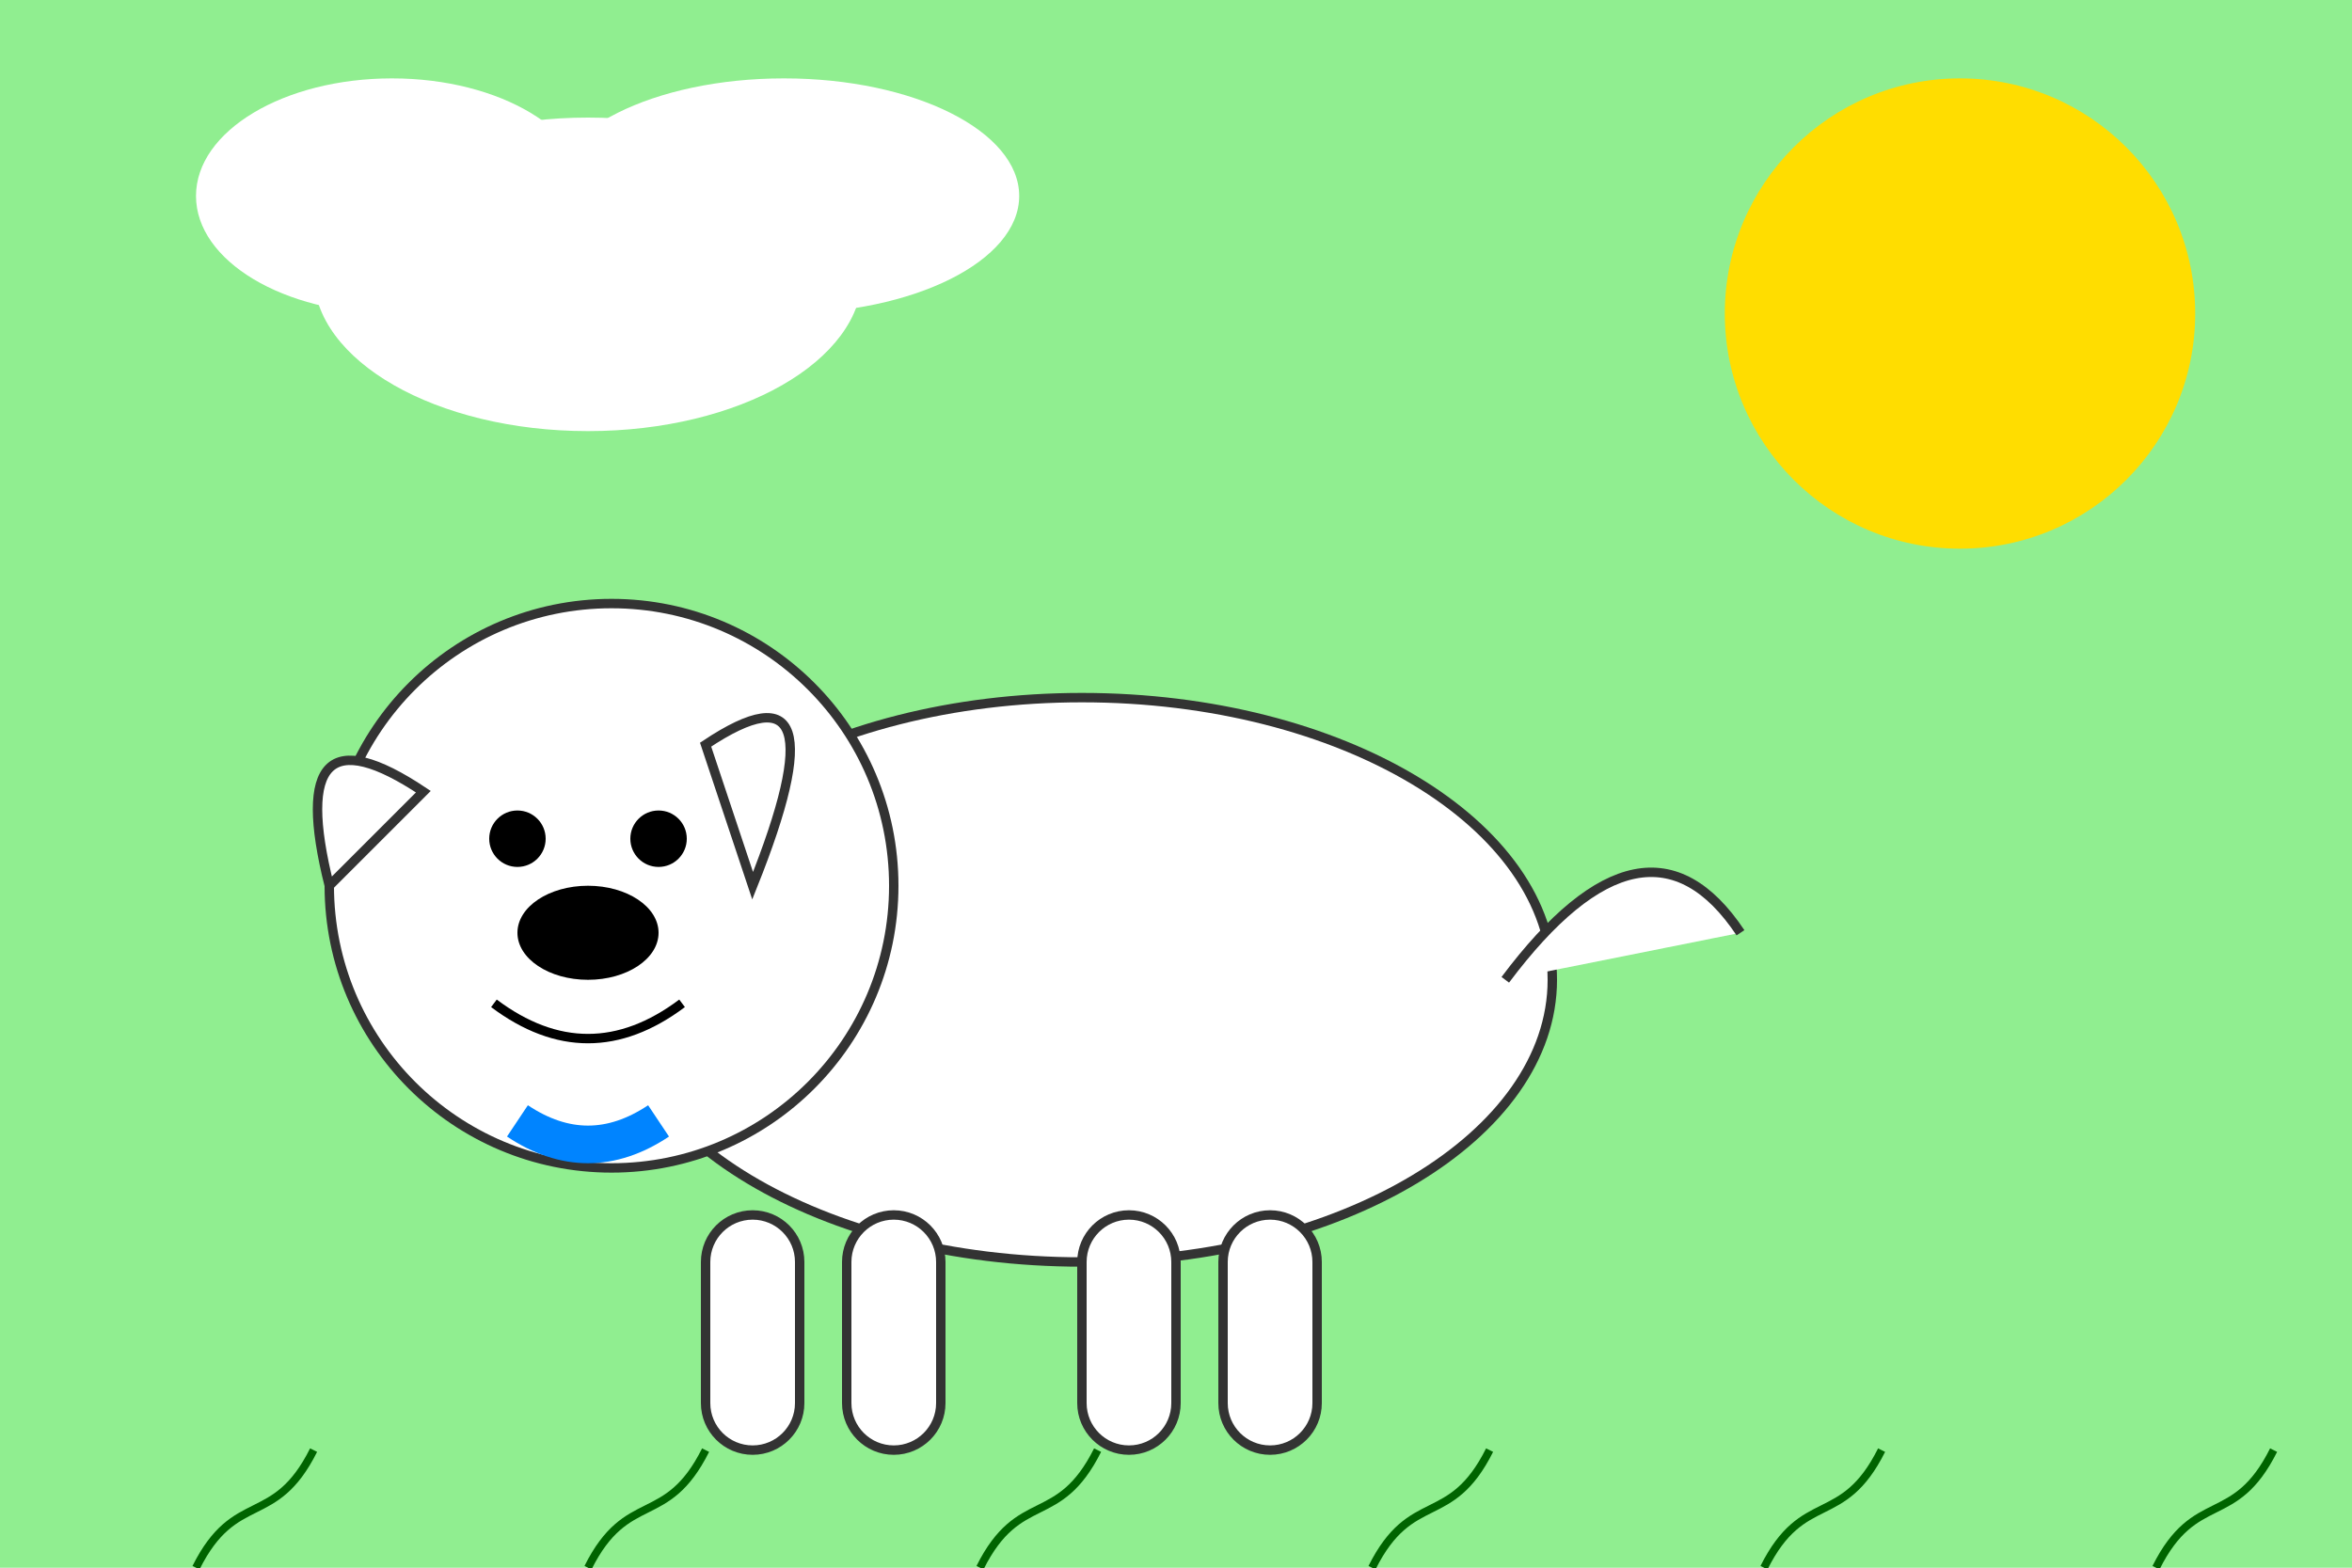
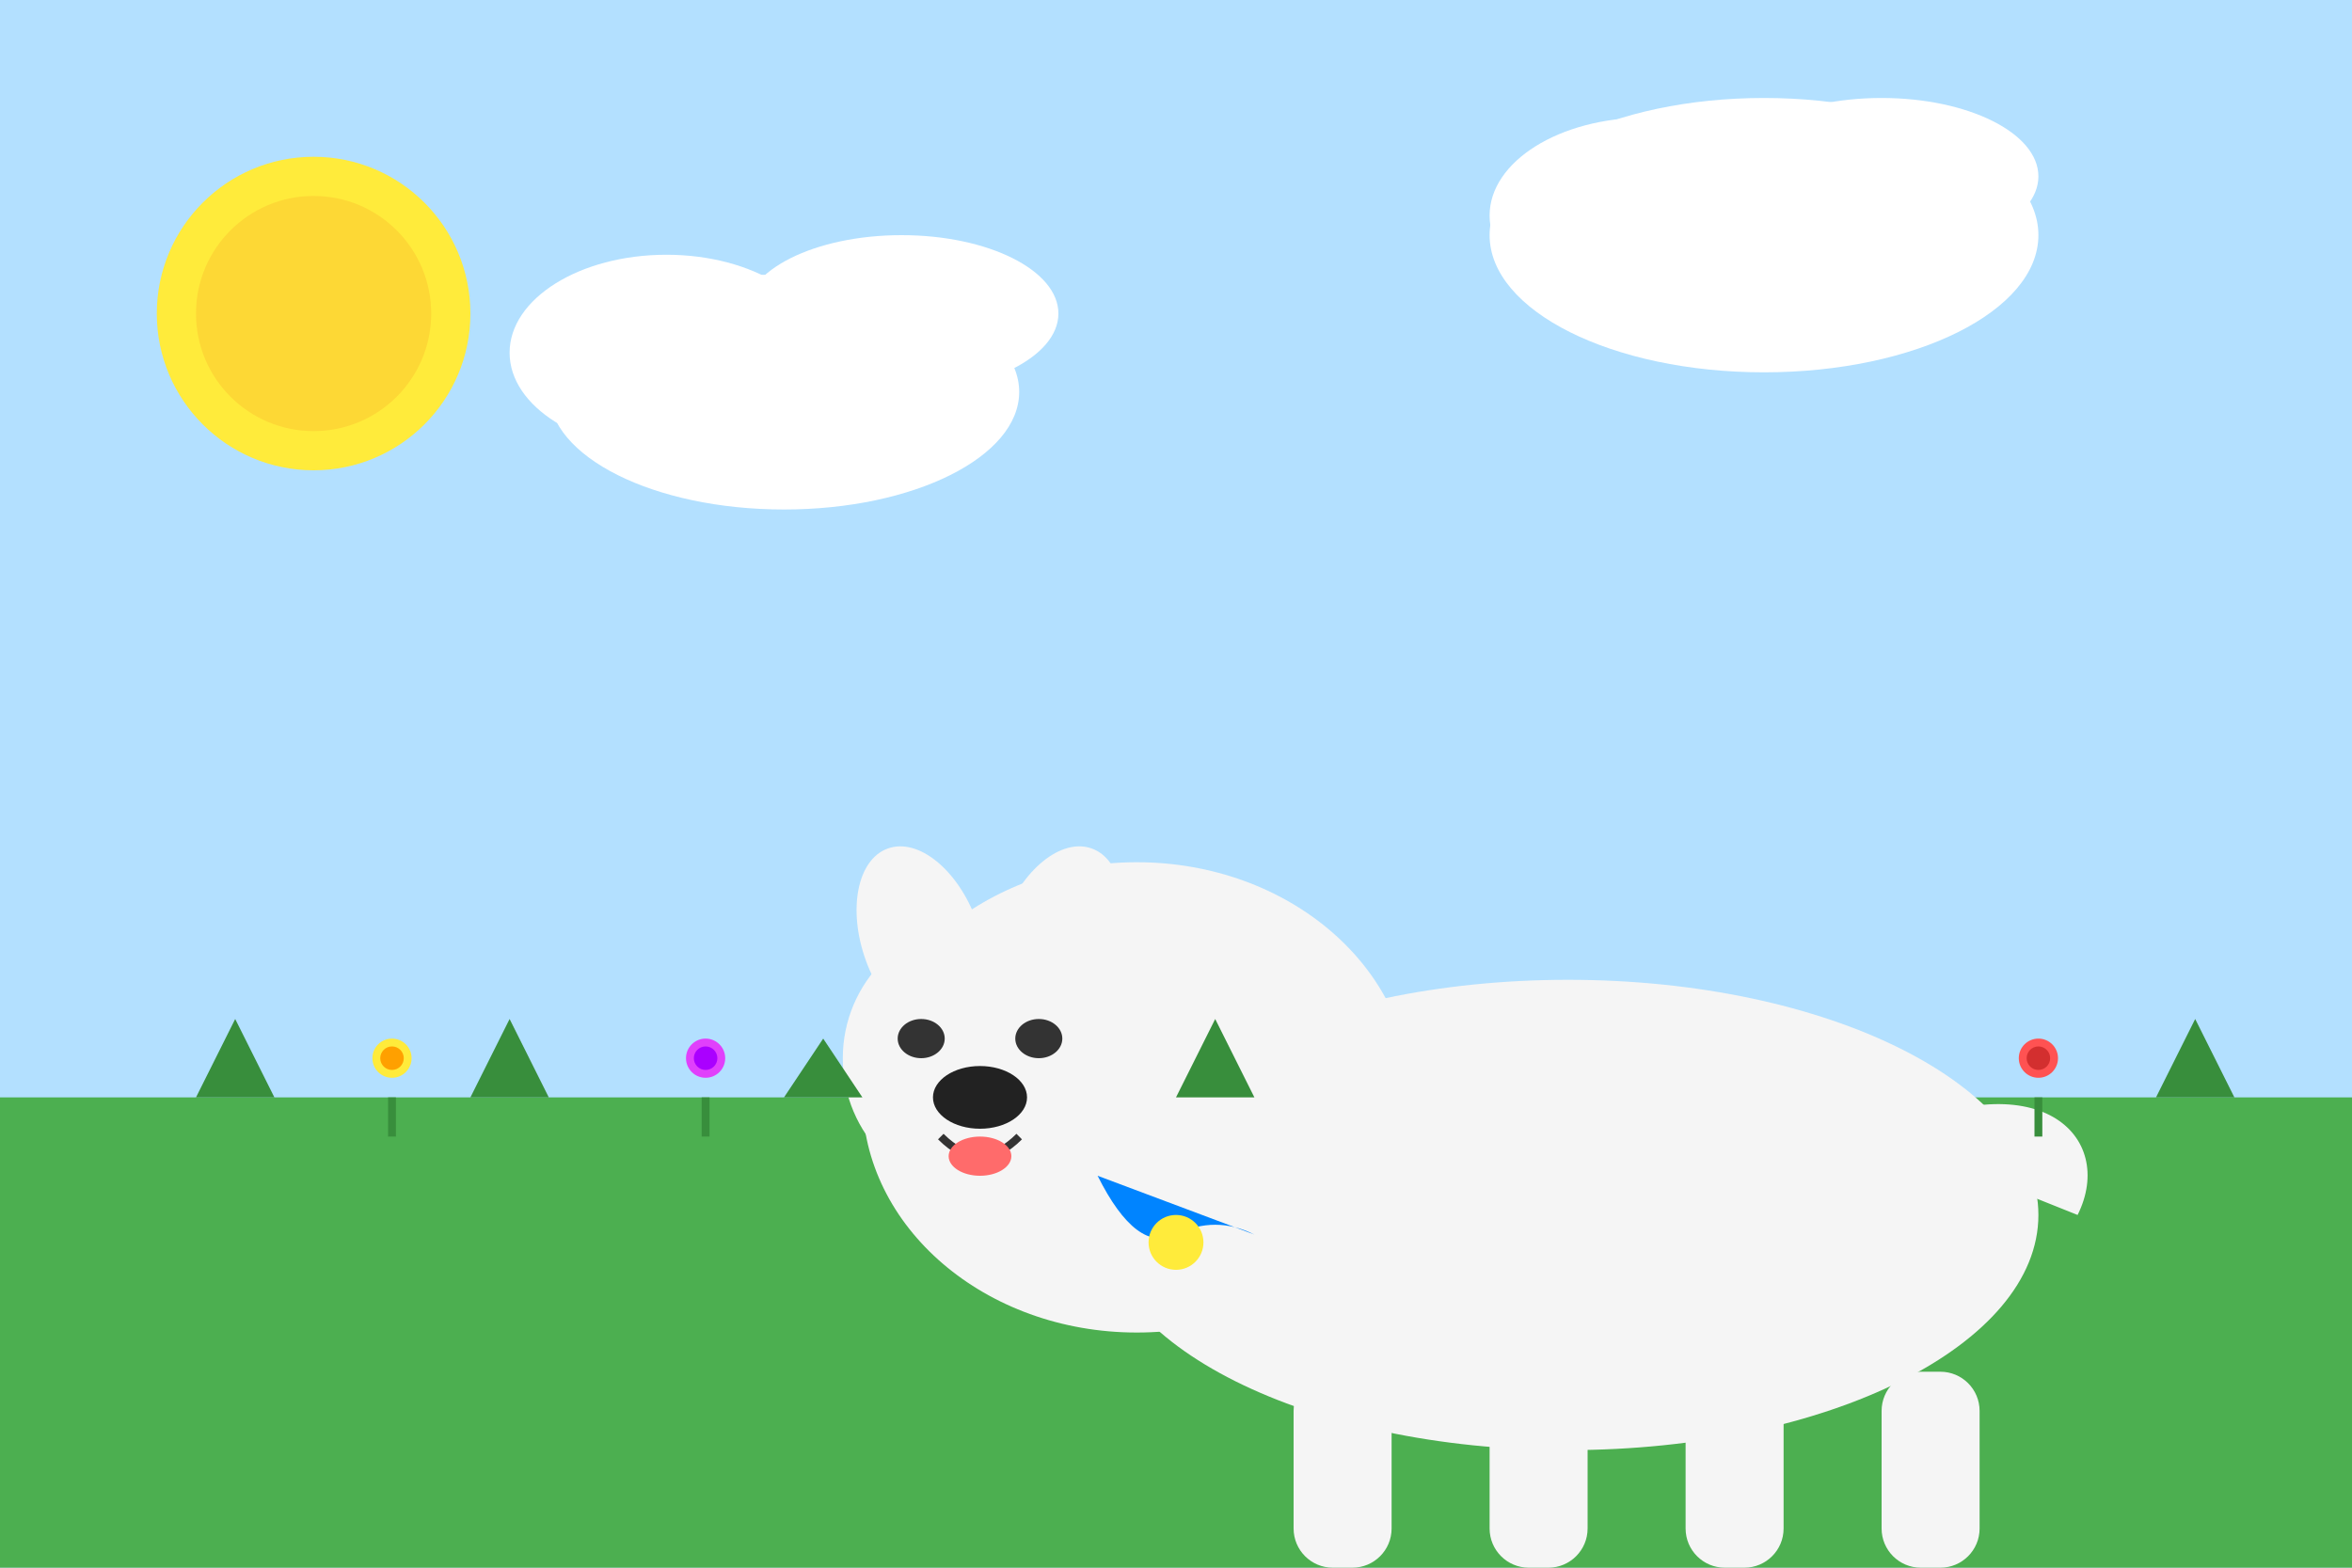
<svg xmlns="http://www.w3.org/2000/svg" width="600" height="400" viewBox="0 0 600 400">
-   <rect width="600" height="400" fill="#90ee90" />
-   <circle cx="500" cy="80" r="60" fill="#ffdd00" />
-   <ellipse cx="150" cy="70" rx="70" ry="40" fill="white" />
-   <ellipse cx="200" cy="50" rx="60" ry="30" fill="white" />
-   <ellipse cx="100" cy="50" rx="50" ry="30" fill="white" />
-   <g transform="translate(300, 250) scale(1.2)">
-     <ellipse cx="-20" cy="0" rx="100" ry="60" fill="white" stroke="#333" stroke-width="2" />
-     <circle cx="-120" cy="-20" r="60" fill="white" stroke="#333" stroke-width="2" />
-     <path d="M-160,-40 Q-190,-60 -180,-20 Z" fill="white" stroke="#333" stroke-width="2" />
-     <path d="M-100,-50 Q-70,-70 -90,-20 Z" fill="white" stroke="#333" stroke-width="2" />
-     <circle cx="-140" cy="-30" r="6" fill="black" />
-     <circle cx="-110" cy="-30" r="6" fill="black" />
-     <ellipse cx="-125" cy="-10" rx="15" ry="10" fill="black" />
-     <path d="M-145,5 Q-125,20 -105,5" fill="none" stroke="black" stroke-width="2" />
-     <path d="M70,0 Q100,-40 120,-10" fill="white" stroke="#333" stroke-width="2" />
-     <rect x="-70" y="50" width="20" height="50" rx="10" fill="white" stroke="#333" stroke-width="2" />
-     <rect x="-20" y="50" width="20" height="50" rx="10" fill="white" stroke="#333" stroke-width="2" />
-     <rect x="10" y="50" width="20" height="50" rx="10" fill="white" stroke="#333" stroke-width="2" />
-     <rect x="-100" y="50" width="20" height="50" rx="10" fill="white" stroke="#333" stroke-width="2" />
-     <path d="M-140,30 Q-125,40 -110,30" fill="none" stroke="#0084ff" stroke-width="8" />
+   <style>
+     .fur {
+       fill: #F5F5F5;
+     }
+     .tongue {
+       fill: #FF6B6B;
+     }
+     .eyes {
+       fill: #333;
+     }
+     .nose {
+       fill: #222;
+     }
+     .collar {
+       fill: #0084ff;
+     }
+     .collar-tag {
+       fill: #ffeb3b;
+     }
+     .lawn {
+       fill: #4CAF50;
+     }
+     .pant {
+       animation: pant 2s infinite ease-in-out;
+       transform-origin: center;
+     }
+     .tail {
+       animation: wag 1.5s infinite alternate;
+       transform-origin: 450px 310px;
+     }
+     @keyframes pant {
+       0%, 100% { transform: scaleY(1); }
+       50% { transform: scaleY(0.8); }
+     }
+     @keyframes wag {
+       0% { transform: rotate(-5deg); }
+       100% { transform: rotate(5deg); }
+     }
+   </style>
+   <rect width="600" height="400" fill="#B3E0FF" />
+   <rect x="0" y="280" width="600" height="120" class="lawn" />
+   <circle cx="80" cy="80" r="40" fill="#FFEB3B" />
+   <circle cx="80" cy="80" r="30" fill="#FDD835" />
+   <ellipse cx="200" cy="100" rx="60" ry="30" fill="white" />
+   <ellipse cx="230" cy="80" rx="40" ry="20" fill="white" />
+   <ellipse cx="170" cy="90" rx="40" ry="25" fill="white" />
+   <ellipse cx="450" cy="60" rx="70" ry="35" fill="white" />
+   <ellipse cx="480" cy="45" rx="40" ry="20" fill="white" />
+   <ellipse cx="420" cy="55" rx="40" ry="25" fill="white" />
+   <g>
+     <ellipse cx="400" cy="310" rx="120" ry="60" class="fur" />
+     <path class="tail fur" d="M480,290 C520,270 540,290 530,310" stroke="none" stroke-width="20" />
+     <rect x="330" y="350" width="25" height="50" rx="10" class="fur" />
+     <rect x="380" y="350" width="25" height="50" rx="10" class="fur" />
+     <rect x="430" y="350" width="25" height="50" rx="10" class="fur" />
+     <rect x="480" y="350" width="25" height="50" rx="10" class="fur" />
+     <ellipse cx="290" cy="280" rx="70" ry="60" class="fur" />
+     <circle cx="250" cy="270" r="35" class="fur" />
+     <ellipse cx="235" cy="240" rx="15" ry="25" class="fur" transform="rotate(-20 235 240)" />
+     <ellipse cx="270" cy="240" rx="15" ry="25" class="fur" transform="rotate(20 270 240)" />
+     <ellipse cx="235" cy="265" rx="6" ry="5" class="eyes" />
+     <ellipse cx="265" cy="265" rx="6" ry="5" class="eyes" />
+     <ellipse cx="250" cy="280" rx="12" ry="8" class="nose" />
+     <path d="M240,290 Q250,300 260,290" stroke="#333" stroke-width="2" fill="none" />
+     <ellipse cx="250" cy="295" rx="8" ry="5" class="tongue pant" />
+     <path d="M280,300 Q290,320 300,315 Q310,310 320,315" stroke-width="10" class="collar" stroke="none" />
+     <circle cx="300" cy="317" r="7" class="collar-tag" />
  </g>
-   <g stroke="#006400" stroke-width="2" fill="none">
-     <path d="M50,400 C60,380 70,390 80,370" />
-     <path d="M150,400 C160,380 170,390 180,370" />
-     <path d="M250,400 C260,380 270,390 280,370" />
-     <path d="M350,400 C360,380 370,390 380,370" />
-     <path d="M450,400 C460,380 470,390 480,370" />
-     <path d="M550,400 C560,380 570,390 580,370" />
+   <g fill="#388E3C">
+     <path d="M50,280 L60,260 L70,280" />
+     <path d="M120,280 L130,260 L140,280" />
+     <path d="M200,280 L210,265 L220,280" />
+     <path d="M550,280 L560,260 L570,280" />
+     <path d="M300,280 L310,260 L320,280" />
+   </g>
+   <g>
+     <circle cx="100" cy="270" r="5" fill="#FFEB3B" />
+     <circle cx="100" cy="270" r="3" fill="#FFA000" />
+     <rect x="99" y="280" width="2" height="10" fill="#388E3C" />
+     <circle cx="520" cy="270" r="5" fill="#FF5252" />
+     <circle cx="520" cy="270" r="3" fill="#D32F2F" />
+     <rect x="519" y="280" width="2" height="10" fill="#388E3C" />
+     <circle cx="180" cy="270" r="5" fill="#E040FB" />
+     <circle cx="180" cy="270" r="3" fill="#AA00FF" />
+     <rect x="179" y="280" width="2" height="10" fill="#388E3C" />
  </g>
</svg>
